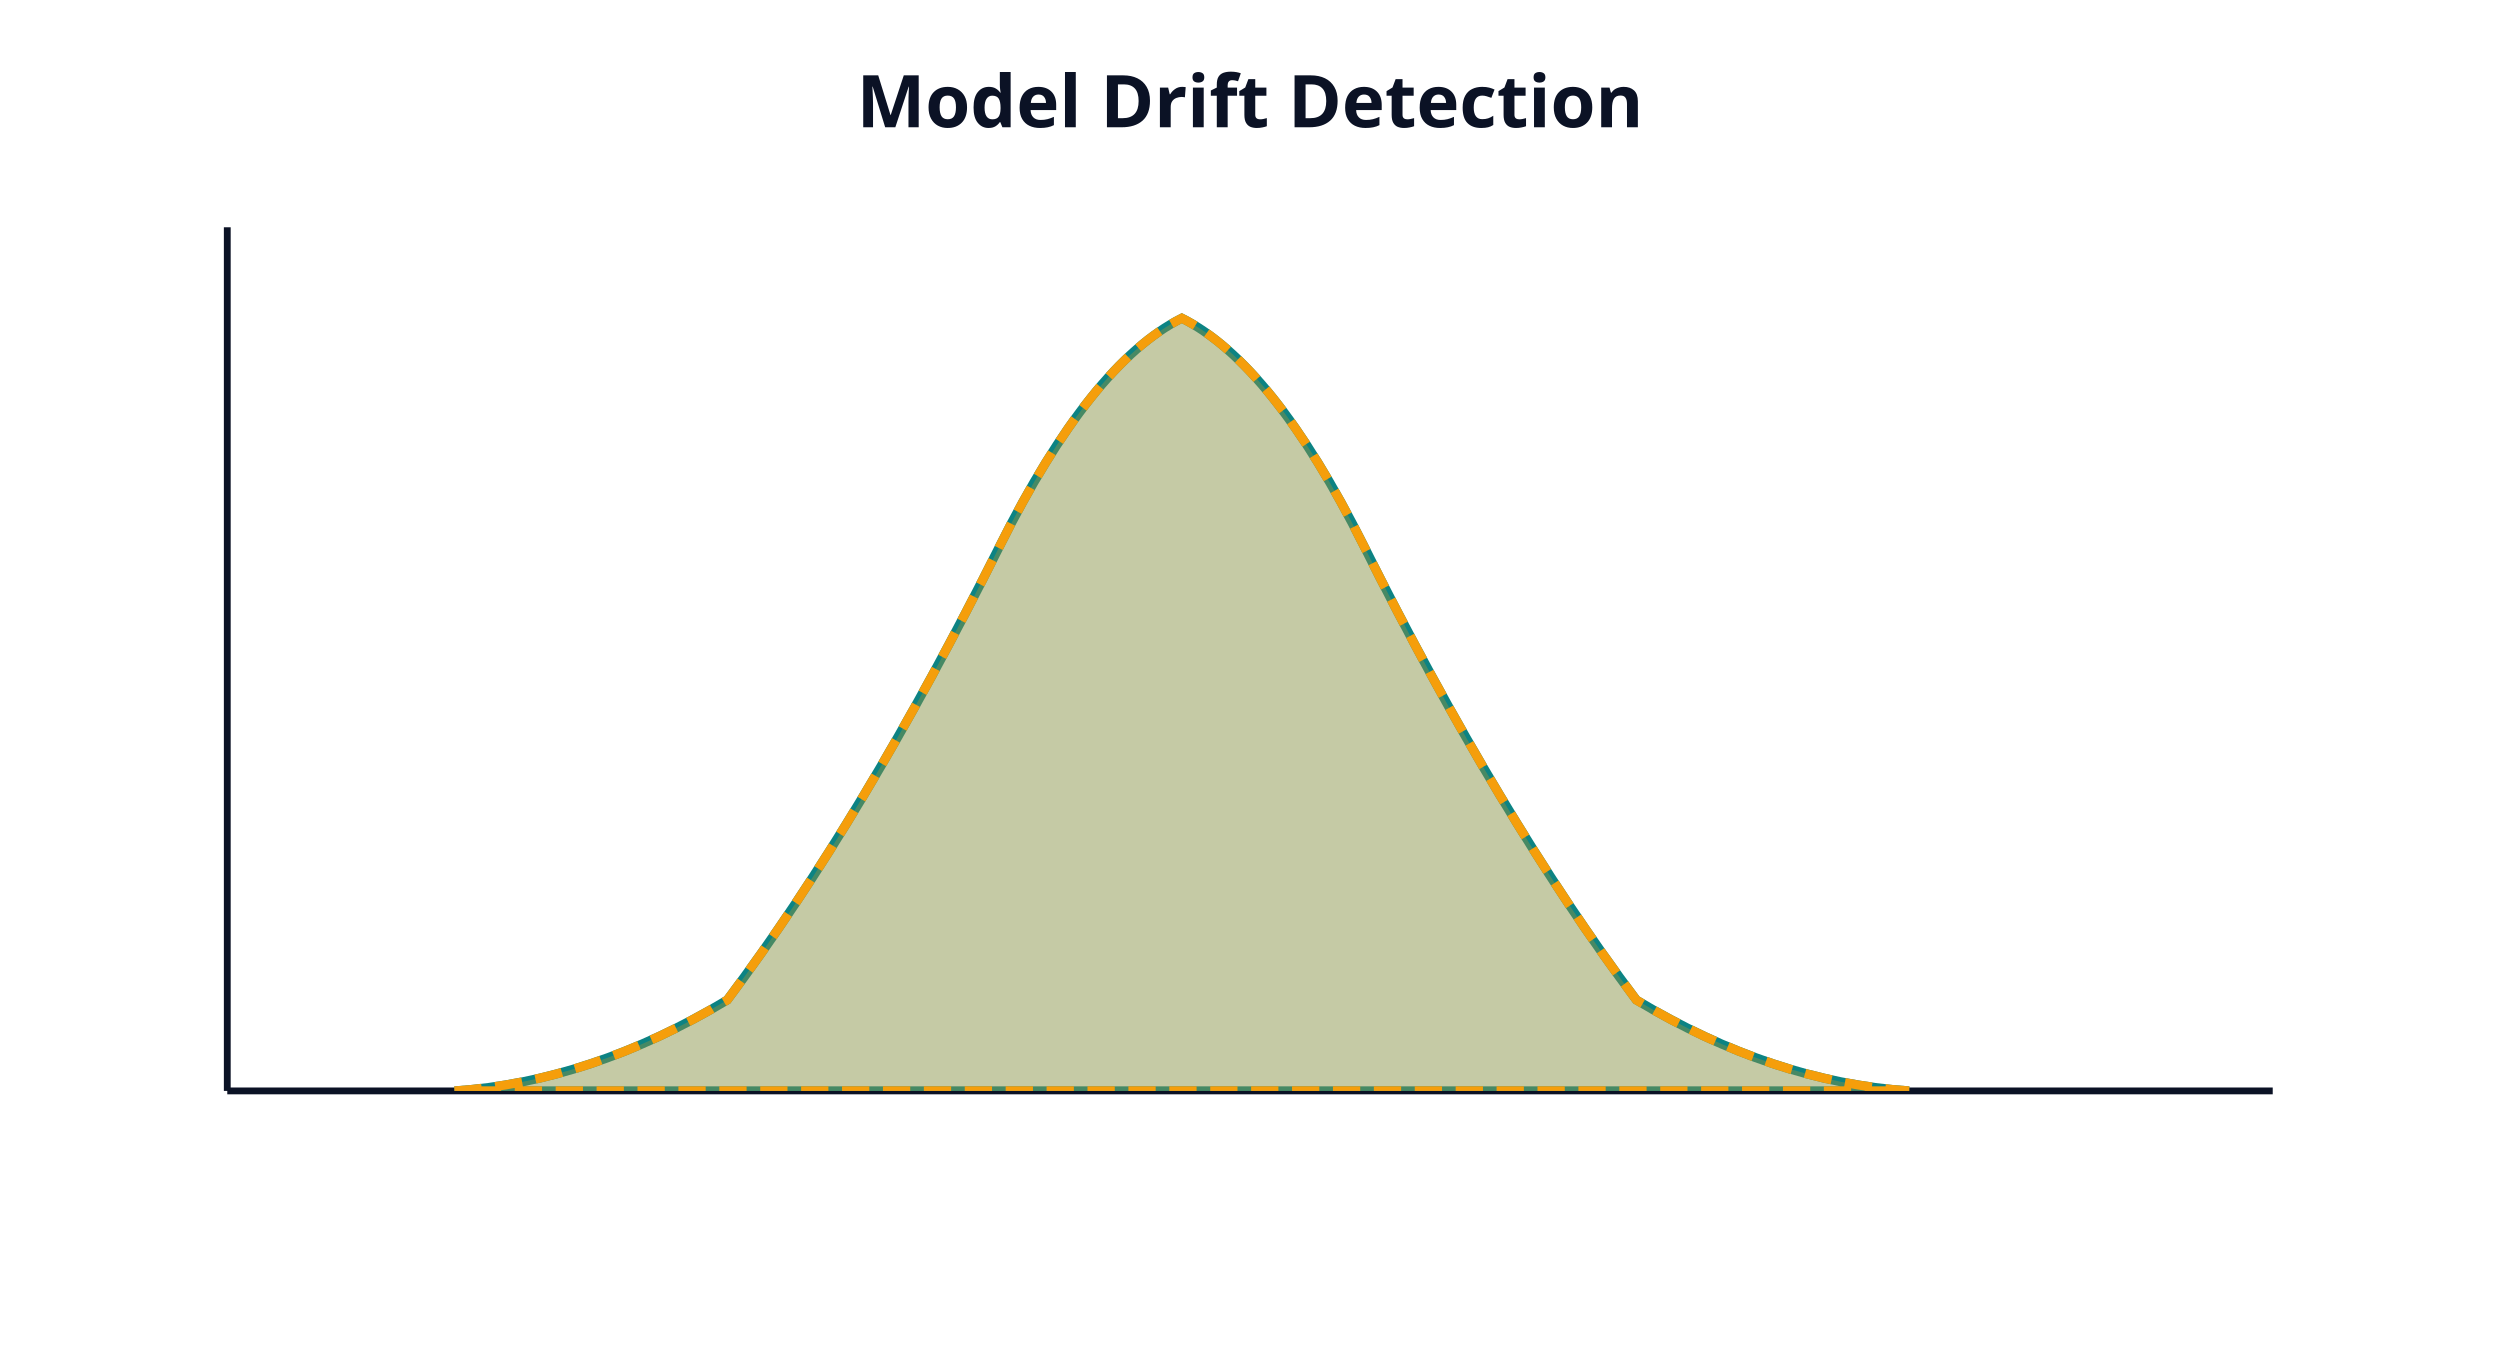
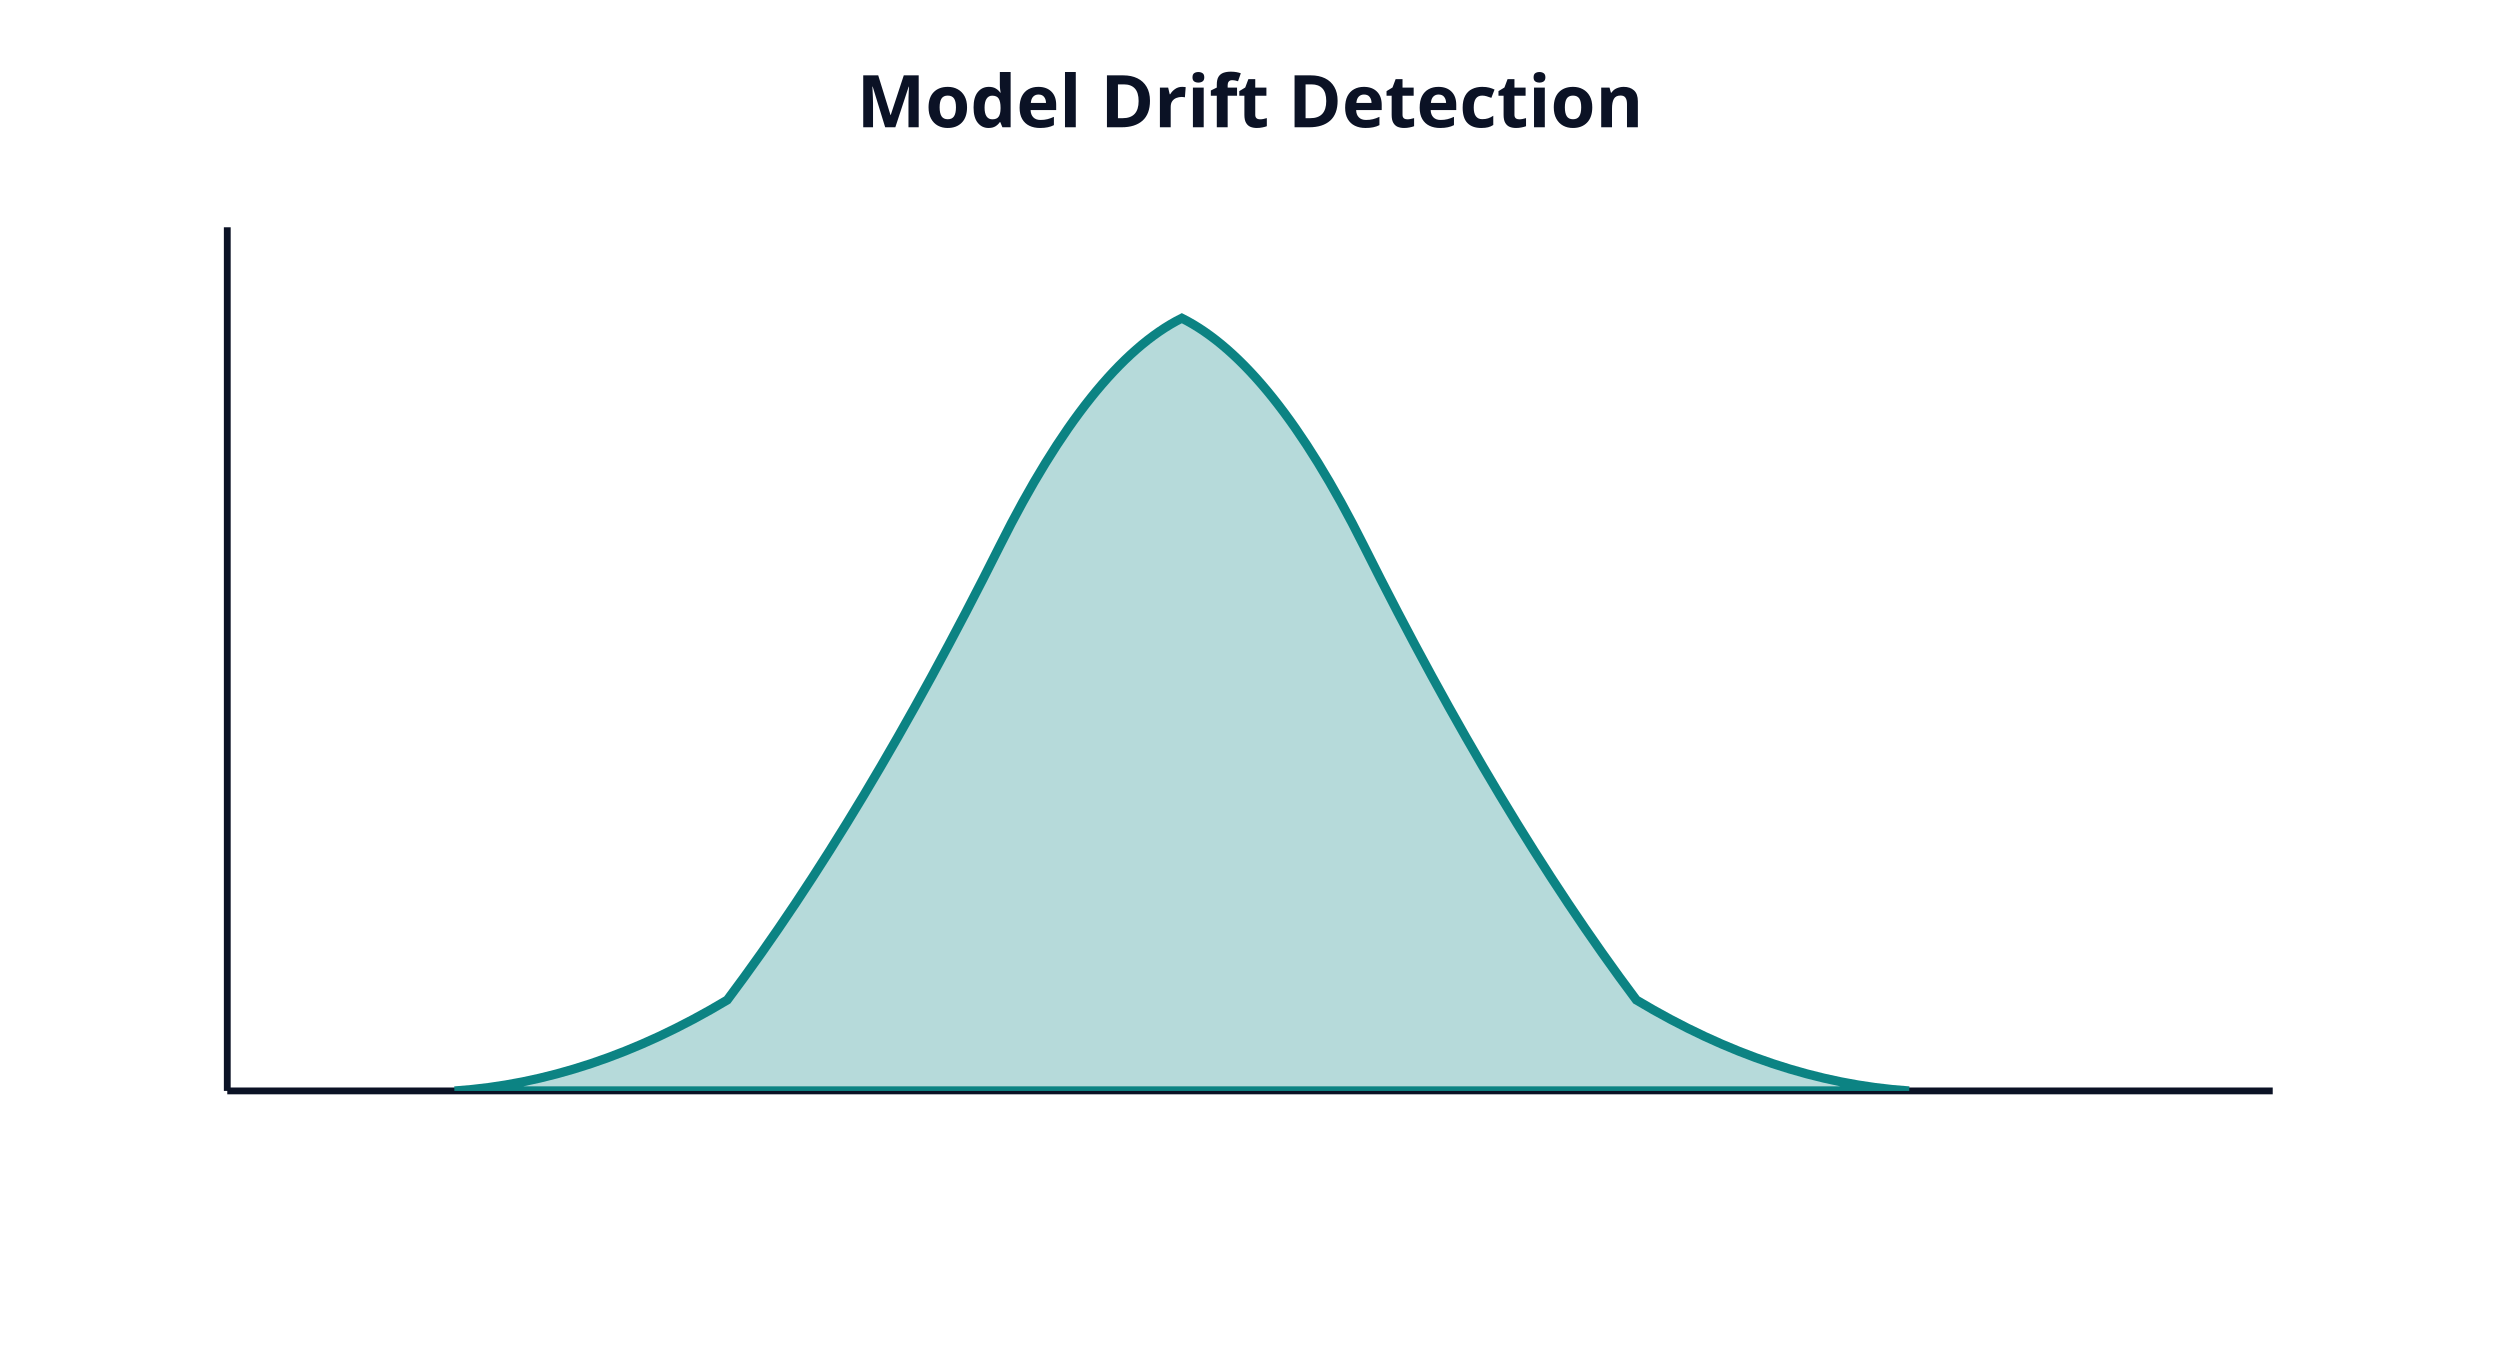
<svg xmlns="http://www.w3.org/2000/svg" viewBox="0 0 550 300" font-family="system-ui, sans-serif">
  <style>
-     @keyframes drift {
-       0% { transform: translateX(0); }
-       60% { transform: translateX(80px); }
-       100% { transform: translateX(120px); }
+     @keyframes fadeIn {
+       from { opacity: 0; }
+       to { opacity: 1; }
    }
-     @keyframes alertAppear {
-       0%, 70% { opacity: 0; transform: scale(0.5); }
-       80% { opacity: 1; transform: scale(1.15); }
-       100% { opacity: 1; transform: scale(1); }
+     @keyframes alertFadeIn {
+       0%, 70% { opacity: 0; }
+       100% { opacity: 1; }
    }
    @keyframes alertPulse {
      0%, 100% { opacity: 1; }
      50% { opacity: 0.6; }
-     }
-     @keyframes fadeIn {
-       from { opacity: 0; }
-       to { opacity: 1; }
    }
    @keyframes gapGrow {
      0% { opacity: 0; }
      70% { opacity: 0; }
      100% { opacity: 0.2; }
    }
+     @keyframes driftedAppear {
+       0% { opacity: 0; }
+       100% { opacity: 1; }
+     }
    .training-dist { animation: fadeIn 0.8s ease-out forwards; }
-     .production-dist { animation: drift 6s ease-in-out infinite alternate; }
+     .production-dist { opacity: 0; animation: driftedAppear 2s ease-out 2s forwards; }
    .alert-label {
      opacity: 0;
-       animation: alertAppear 1s ease-out 4s forwards, alertPulse 1s ease-in-out 5s infinite;
+       animation: alertFadeIn 1s ease-out 4s forwards, alertPulse 1s ease-in-out 5s infinite;
    }
-     .gap-area { opacity: 0; animation: gapGrow 6s ease-in-out infinite alternate; }
+     .gap-area { opacity: 0; animation: gapGrow 3s ease-in-out 2s forwards; }
    .legend { opacity: 0; animation: fadeIn 0.5s ease-out 0.5s forwards; }
    .axis-label { opacity: 0; animation: fadeIn 0.5s ease-out 0.3s forwards; }
  </style>
  <defs>
    <clipPath id="chartArea">
      <rect x="50" y="40" width="450" height="200" />
    </clipPath>
  </defs>
  <text x="275" y="28" text-anchor="middle" font-size="16" font-weight="bold" fill="#0b1225">Model Drift Detection</text>
  <line x1="50" y1="240" x2="500" y2="240" stroke="#0b1225" stroke-width="1.5" />
  <line x1="50" y1="240" x2="50" y2="50" stroke="#0b1225" stroke-width="1.5" />
  <text class="axis-label" x="275" y="268" text-anchor="middle" font-size="10" fill="#0b1225">Feature Distribution</text>
  <text class="axis-label" x="30" y="150" text-anchor="middle" font-size="10" fill="#0b1225" transform="rotate(-90,30,150)">Density</text>
  <g class="training-dist" clip-path="url(#chartArea)">
    <path d="M100,240 Q130,238 160,220 Q190,180 220,120 Q240,80 260,70 Q280,80 300,120 Q330,180 360,220 Q390,238 420,240 Z" fill="#0c8383" fill-opacity="0.3" stroke="#0c8383" stroke-width="2" />
  </g>
  <g class="production-dist" clip-path="url(#chartArea)">
-     <path d="M100,240 Q130,238 160,220 Q190,180 220,120 Q240,80 260,70 Q280,80 300,120 Q330,180 360,220 Q390,238 420,240 Z" fill="#f59e0b" fill-opacity="0.25" stroke="#f59e0b" stroke-width="2" stroke-dasharray="6,3" />
+     <path d="M220,240 Q250,238 280,220 Q310,180 340,120 Q360,80 380,70 Q400,80 420,120 Q450,180 480,220 Q500,238 530,240 Z" fill="#f59e0b" fill-opacity="0.25" stroke="#f59e0b" stroke-width="2" stroke-dasharray="6,3" />
  </g>
  <g class="gap-area" clip-path="url(#chartArea)">
    <rect x="300" y="50" width="200" height="190" fill="#ef4444" />
  </g>
  <g class="alert-label">
    <rect x="380" y="55" width="100" height="36" rx="6" fill="#ef4444" />
    <text x="430" y="70" text-anchor="middle" font-size="13" fill="#f5f5f4" font-weight="bold">ALERT</text>
    <text x="430" y="84" text-anchor="middle" font-size="9" fill="#f5f5f4">Drift detected!</text>
  </g>
  <g class="alert-label">
-     <line x1="260" y1="130" x2="340" y2="130" stroke="#ef4444" stroke-width="1.5" marker-start="url(#arrowLeft)" marker-end="url(#arrowRight)" />
-     <text x="300" y="125" text-anchor="middle" font-size="9" fill="#ef4444" font-weight="bold">KL divergence</text>
+     <line x1="260" y1="130" x2="380" y2="130" stroke="#ef4444" stroke-width="1.5" marker-start="url(#arrowLeft)" marker-end="url(#arrowRight)" />
+     <text x="320" y="125" text-anchor="middle" font-size="9" fill="#ef4444" font-weight="bold">KL divergence</text>
  </g>
  <defs>
    <marker id="arrowLeft" markerWidth="6" markerHeight="6" refX="0" refY="3" orient="auto">
      <path d="M6,0 L0,3 L6,6" fill="#ef4444" />
    </marker>
    <marker id="arrowRight" markerWidth="6" markerHeight="6" refX="6" refY="3" orient="auto">
      <path d="M0,0 L6,3 L0,6" fill="#ef4444" />
    </marker>
  </defs>
  <g class="legend">
    <rect x="60" y="278" width="14" height="10" rx="2" fill="#0c8383" />
    <text x="80" y="287" font-size="10" fill="#0b1225">Training distribution (fixed)</text>
    <rect x="260" y="278" width="14" height="10" rx="2" fill="#f59e0b" />
-     <text x="280" y="287" font-size="10" fill="#0b1225">Production distribution (drifting)</text>
+     <text x="280" y="287" font-size="10" fill="#0b1225">Production distribution (drifted)</text>
  </g>
</svg>
